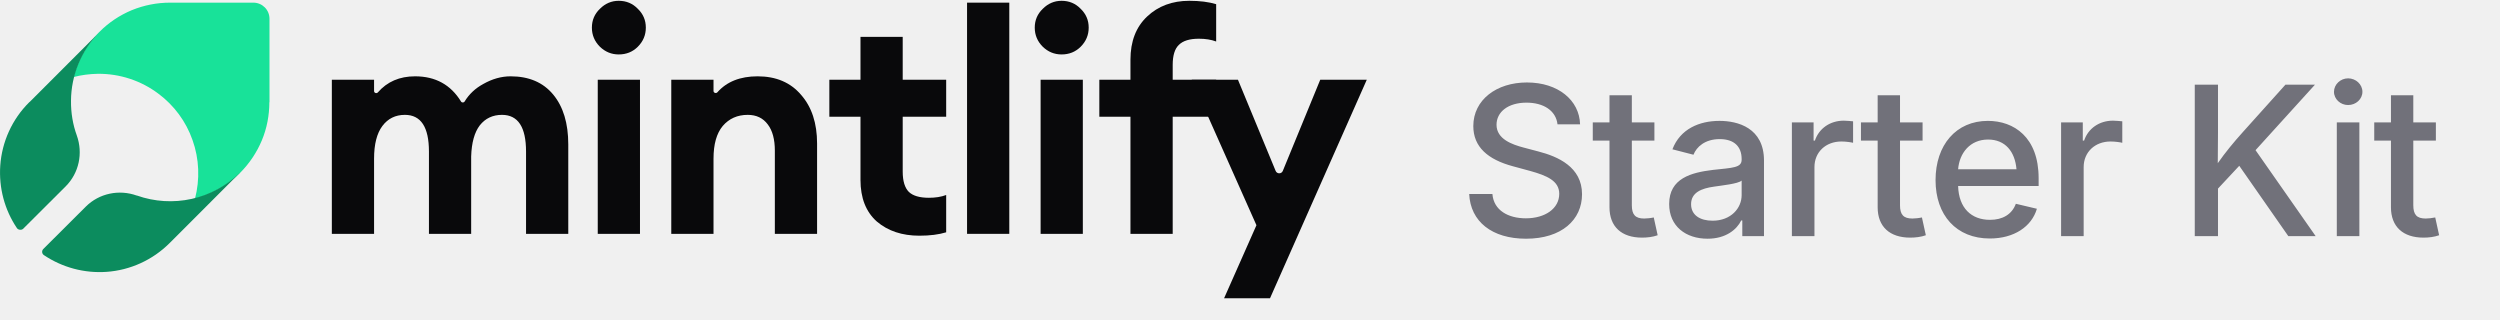
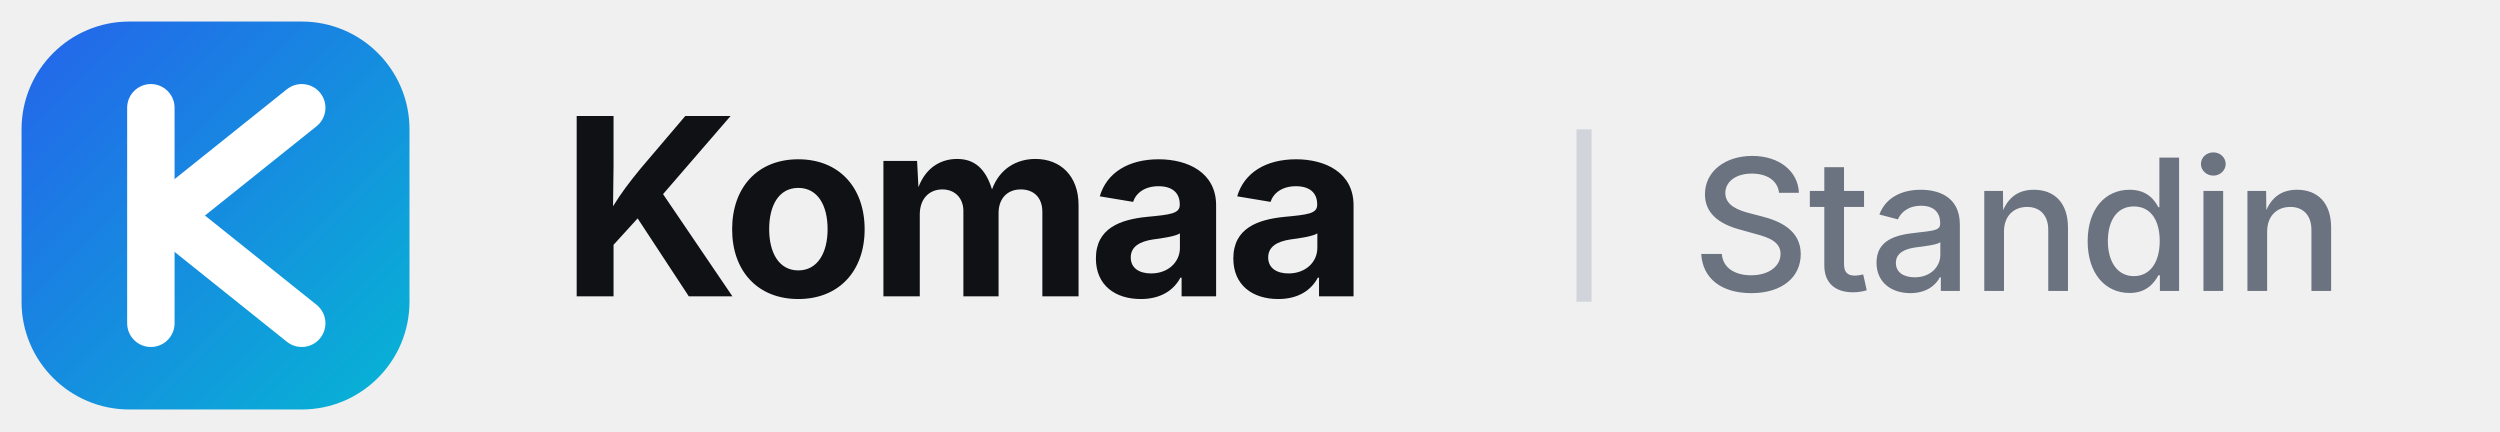
- <svg xmlns="http://www.w3.org/2000/svg" width="180" height="23" viewBox="0 0 180 23" fill="none">
-   <path d="M91.44 21.476H88.133L90.464 16.216L85.802 5.74H89.132L91.847 12.307C91.943 12.536 92.268 12.536 92.362 12.306L95.058 5.74H98.409L91.44 21.476Z" fill="#09090B" />
-   <path d="M81.393 16.837V8.403H79.152V5.74H81.393V4.297C81.393 2.98 81.792 1.944 82.592 1.19C83.391 0.435 84.404 0.058 85.633 0.058C86.387 0.058 87.031 0.139 87.564 0.302V2.988C87.208 2.854 86.794 2.788 86.32 2.788C85.655 2.788 85.174 2.936 84.878 3.232C84.582 3.513 84.434 3.994 84.434 4.674V5.74H87.564V8.403H84.434V16.837H81.393Z" fill="#09090B" />
-   <path d="M76.433 3.92C75.915 3.92 75.463 3.735 75.079 3.365C74.694 2.98 74.502 2.521 74.502 1.989C74.502 1.456 74.694 1.005 75.079 0.635C75.463 0.25 75.915 0.058 76.433 0.058C76.98 0.058 77.438 0.25 77.809 0.635C78.193 1.005 78.386 1.456 78.386 1.989C78.386 2.521 78.193 2.98 77.809 3.365C77.438 3.735 76.98 3.92 76.433 3.92ZM74.924 16.837V5.74H77.964V16.837H74.924Z" fill="#09090B" />
-   <path d="M69.628 16.837V0.191H72.669V16.837H69.628Z" fill="#09090B" />
-   <path d="M66.194 16.97C64.951 16.97 63.93 16.63 63.131 15.949C62.347 15.254 61.955 14.255 61.955 12.953V8.403H59.713V5.74H61.955V2.655H64.995V5.74H68.125V8.403H64.995V12.354C64.995 13.034 65.143 13.523 65.439 13.819C65.735 14.1 66.216 14.24 66.882 14.24C67.355 14.24 67.769 14.174 68.125 14.04V16.726C67.592 16.889 66.948 16.97 66.194 16.97Z" fill="#09090B" />
-   <path d="M48.332 16.837V5.74H51.373V6.551C51.373 6.688 51.559 6.748 51.65 6.646C52.328 5.879 53.293 5.495 54.546 5.495C55.878 5.495 56.921 5.939 57.676 6.827C58.445 7.7 58.83 8.869 58.83 10.334V16.837H55.789V10.844C55.789 10.03 55.619 9.402 55.279 8.958C54.939 8.499 54.458 8.27 53.836 8.27C53.096 8.27 52.497 8.536 52.038 9.069C51.594 9.601 51.373 10.386 51.373 11.421V16.837H48.332Z" fill="#09090B" />
-   <path d="M44.547 3.92C44.029 3.92 43.578 3.735 43.193 3.365C42.809 2.98 42.616 2.521 42.616 1.989C42.616 1.456 42.809 1.005 43.193 0.635C43.578 0.25 44.029 0.058 44.547 0.058C45.095 0.058 45.553 0.25 45.923 0.635C46.308 1.005 46.5 1.456 46.5 1.989C46.5 2.521 46.308 2.98 45.923 3.365C45.553 3.735 45.095 3.92 44.547 3.92ZM43.038 16.837V5.74H46.079V16.837H43.038Z" fill="#09090B" />
-   <path d="M37.875 16.837V10.911C37.875 9.15 37.298 8.27 36.144 8.27C35.478 8.27 34.945 8.521 34.546 9.024C34.161 9.527 33.954 10.275 33.924 11.266V16.837H30.884V10.911C30.884 9.15 30.306 8.27 29.152 8.27C28.472 8.27 27.932 8.536 27.532 9.069C27.133 9.601 26.933 10.386 26.933 11.421V16.837H23.892V5.74H26.933V6.559C26.933 6.695 27.116 6.755 27.206 6.652C27.878 5.881 28.771 5.495 29.885 5.495C31.349 5.495 32.452 6.1 33.193 7.309C33.252 7.404 33.395 7.403 33.454 7.307C33.774 6.78 34.219 6.361 34.79 6.05C35.441 5.68 36.099 5.495 36.765 5.495C38.082 5.495 39.103 5.932 39.828 6.805C40.553 7.678 40.916 8.876 40.916 10.4V16.837H37.875Z" fill="#09090B" />
-   <path d="M19.403 7.362V1.35C19.403 0.705 18.879 0.191 18.244 0.191H12.235C11.291 0.191 10.357 0.378 9.487 0.733C8.618 1.098 7.824 1.621 7.16 2.295L7.114 2.341C6.235 3.23 5.609 4.333 5.291 5.548C5.861 5.399 6.45 5.324 7.039 5.314C8.609 5.296 10.151 5.801 11.403 6.745C12.534 7.586 13.394 8.746 13.861 10.083C14.347 11.438 14.403 12.916 14.039 14.309C15.244 13.991 16.356 13.364 17.244 12.486L17.291 12.439C17.954 11.775 18.487 10.98 18.851 10.111C19.216 9.241 19.393 8.306 19.393 7.362H19.403Z" fill="#18E299" />
-   <path d="M5.112 7.26C5.121 5.416 5.857 3.646 7.151 2.324L2.151 7.326C2.133 7.344 2.114 7.354 2.095 7.372C0.876 8.583 0.14 10.204 0.019 11.918C-0.092 13.52 0.327 15.103 1.22 16.426C1.306 16.552 1.537 16.593 1.667 16.472L4.73 13.417C5.689 12.458 5.987 11.033 5.531 9.757C5.242 8.965 5.103 8.117 5.112 7.26Z" fill="#0C8C5E" />
-   <path d="M17.262 12.44C16.303 13.38 15.102 14.032 13.799 14.321C12.486 14.61 11.127 14.526 9.861 14.079C9.861 14.079 9.851 14.079 9.842 14.079C8.567 13.622 7.142 13.921 6.183 14.871L3.12 17.926C2.99 18.056 3.009 18.27 3.167 18.373C4.489 19.258 6.072 19.686 7.673 19.574C9.386 19.453 10.997 18.717 12.216 17.497L12.263 17.451L17.262 12.449V12.44Z" fill="#0C8C5E" />
-   <text x="105" y="17" font-family="Inter, ui-sans-serif, system-ui, -apple-system, sans-serif" font-size="15" font-weight="500" fill="#71717A" letter-spacing="-0.01em">Starter Kit</text>
+ <svg xmlns="http://www.w3.org/2000/svg" width="232" height="40" viewBox="0 0 232 40" fill="none">
+   <defs>
+     <linearGradient id="kg" x1="2" y1="2" x2="38" y2="38" gradientUnits="userSpaceOnUse">
+       <stop offset="0" stop-color="#2563EB" />
+       <stop offset="1" stop-color="#06B6D4" />
+     </linearGradient>
+   </defs>
+   <rect x="2" y="2" width="36" height="36" rx="10" fill="url(#kg)" />
+   <g stroke="#FFFFFF" stroke-width="4.4" stroke-linecap="round">
+     <path d="M14 10 V30" />
+     <path d="M15.5 20 L28 10" />
+     <path d="M15.5 20 L28 30" />
+   </g>
+   <text x="52" y="27.5" font-family="Inter, 'Helvetica Neue', Arial, sans-serif" font-size="23" font-weight="700" fill="#0F1115" letter-spacing="-0.6">Komaa</text>
+   <line x1="147" y1="12" x2="147" y2="28" stroke="#D1D5DB" stroke-width="1.4" />
+   <text x="157" y="27" font-family="Inter, 'Helvetica Neue', Arial, sans-serif" font-size="17" font-weight="500" fill="#6B7280" letter-spacing="-0.2">Standin</text>
</svg>
